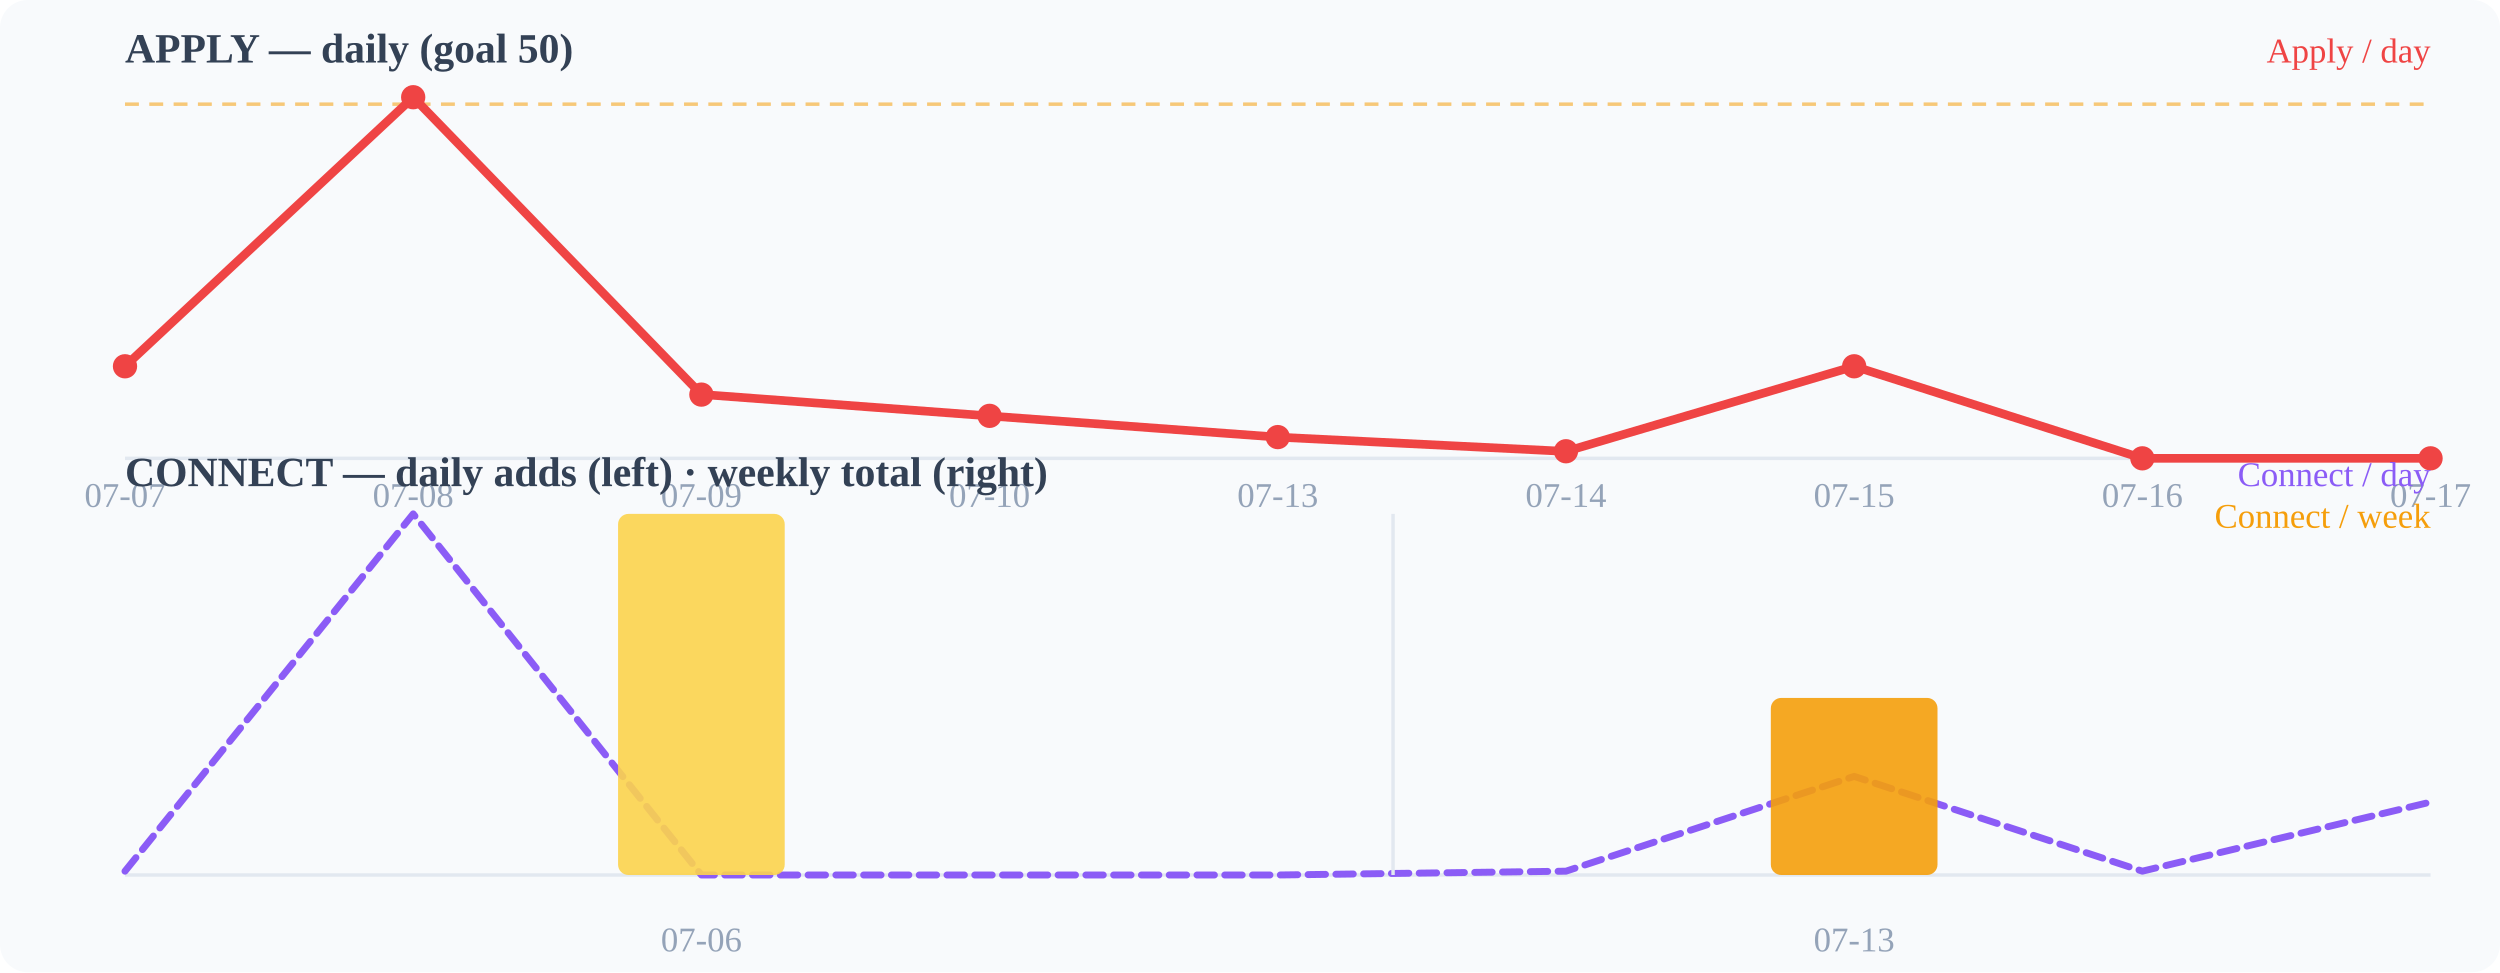
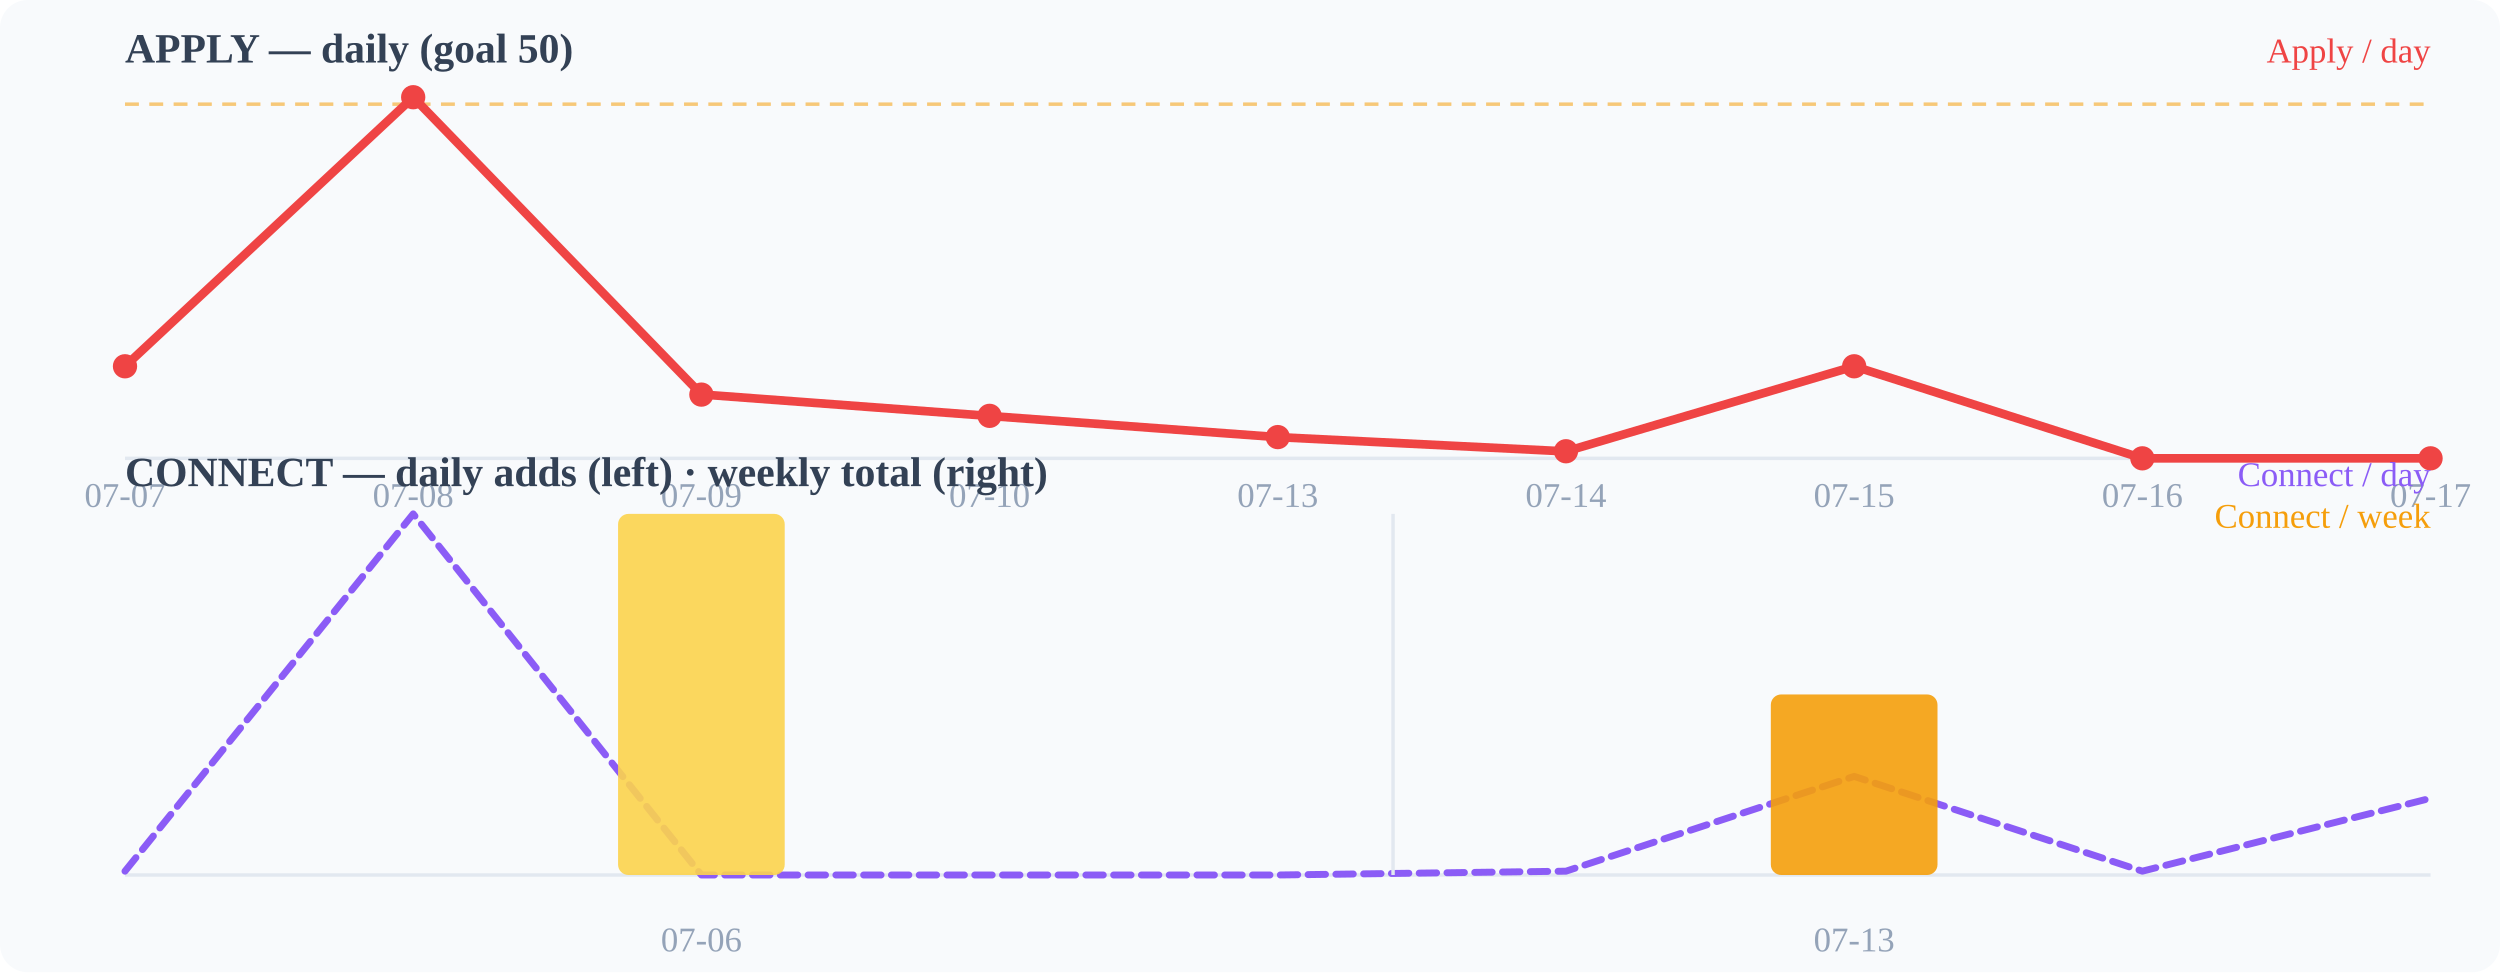
<svg xmlns="http://www.w3.org/2000/svg" width="720" height="280" viewBox="0 0 720 280">
  <rect width="720" height="280" fill="#f8fafc" rx="8" />
  <text x="36" y="18" font-size="12" font-weight="600" fill="#334155">APPLY — daily (goal 50)</text>
  <line x1="36" y1="132" x2="700" y2="132" stroke="#e2e8f0" stroke-width="1" />
  <line x1="36" y1="30.0" x2="700" y2="30.0" stroke="#f59e0b" stroke-width="1" stroke-dasharray="4 3" opacity="0.55" />
  <polyline points="36.0,105.5 119.0,28.0 202.0,113.6 285.0,119.8 368.0,125.9 451.0,130.0 534.0,105.5 617.0,132.0 700.0,132.0" fill="none" stroke="#ef4444" stroke-width="2.5" stroke-linecap="round" stroke-linejoin="round" />
  <circle cx="36" cy="105.49" r="3.5" fill="#ef4444" />
  <circle cx="119" cy="28" r="3.5" fill="#ef4444" />
  <circle cx="202" cy="113.647" r="3.5" fill="#ef4444" />
  <circle cx="285" cy="119.765" r="3.5" fill="#ef4444" />
  <circle cx="368" cy="125.882" r="3.5" fill="#ef4444" />
  <circle cx="451" cy="129.961" r="3.5" fill="#ef4444" />
  <circle cx="534" cy="105.49" r="3.5" fill="#ef4444" />
  <circle cx="617" cy="132" r="3.5" fill="#ef4444" />
  <circle cx="700" cy="132" r="3.5" fill="#ef4444" />
  <text x="36" y="146" font-size="10" fill="#94a3b8" text-anchor="middle">07-07</text>
  <text x="119" y="146" font-size="10" fill="#94a3b8" text-anchor="middle">07-08</text>
  <text x="202" y="146" font-size="10" fill="#94a3b8" text-anchor="middle">07-09</text>
  <text x="285" y="146" font-size="10" fill="#94a3b8" text-anchor="middle">07-10</text>
  <text x="368" y="146" font-size="10" fill="#94a3b8" text-anchor="middle">07-13</text>
  <text x="451" y="146" font-size="10" fill="#94a3b8" text-anchor="middle">07-14</text>
  <text x="534" y="146" font-size="10" fill="#94a3b8" text-anchor="middle">07-15</text>
  <text x="617" y="146" font-size="10" fill="#94a3b8" text-anchor="middle">07-16</text>
  <text x="700" y="146" font-size="10" fill="#94a3b8" text-anchor="middle">07-17</text>
  <text x="36" y="140" font-size="12" font-weight="600" fill="#334155">CONNECT — daily adds (left) · weekly total (right)</text>
  <line x1="36" y1="252" x2="700" y2="252" stroke="#e2e8f0" stroke-width="1" />
-   <polyline points="36.0,250.9 119.0,148.0 202.0,252.0 285.0,252.0 368.0,252.0 451.0,250.9 534.0,223.6 617.0,250.9 700.0,231.0" fill="none" stroke="#8b5cf6" stroke-width="2" stroke-linecap="round" stroke-linejoin="round" stroke-dasharray="5 3" />
+   <polyline points="36.0,250.9 119.0,148.0 202.0,252.0 285.0,252.0 368.0,252.0 451.0,250.9 534.0,223.6 617.0,250.9 700.0,229.9" fill="none" stroke="#8b5cf6" stroke-width="2" stroke-linecap="round" stroke-linejoin="round" stroke-dasharray="5 3" />
  <rect x="178.0" y="148.0" width="48" height="104.0" rx="3" fill="#fcd34d" opacity="0.9" />
-   <rect x="510.0" y="201.0" width="48" height="51.0" rx="3" fill="#f59e0b" opacity="0.9" />
+   <rect x="510.0" y="200.0" width="48" height="52.0" rx="3" fill="#f59e0b" opacity="0.9" />
  <line x1="401.2" y1="148" x2="401.2" y2="252" stroke="#e2e8f0" stroke-width="1" />
  <text x="202" y="274" font-size="10" fill="#94a3b8" text-anchor="middle">07-06</text>
  <text x="534" y="274" font-size="10" fill="#94a3b8" text-anchor="middle">07-13</text>
  <text x="700" y="18" font-size="10" fill="#ef4444" text-anchor="end">Apply / day</text>
  <text x="700" y="140" font-size="10" fill="#8b5cf6" text-anchor="end">Connect / day</text>
  <text x="700" y="152" font-size="10" fill="#f59e0b" text-anchor="end">Connect / week</text>
</svg>
